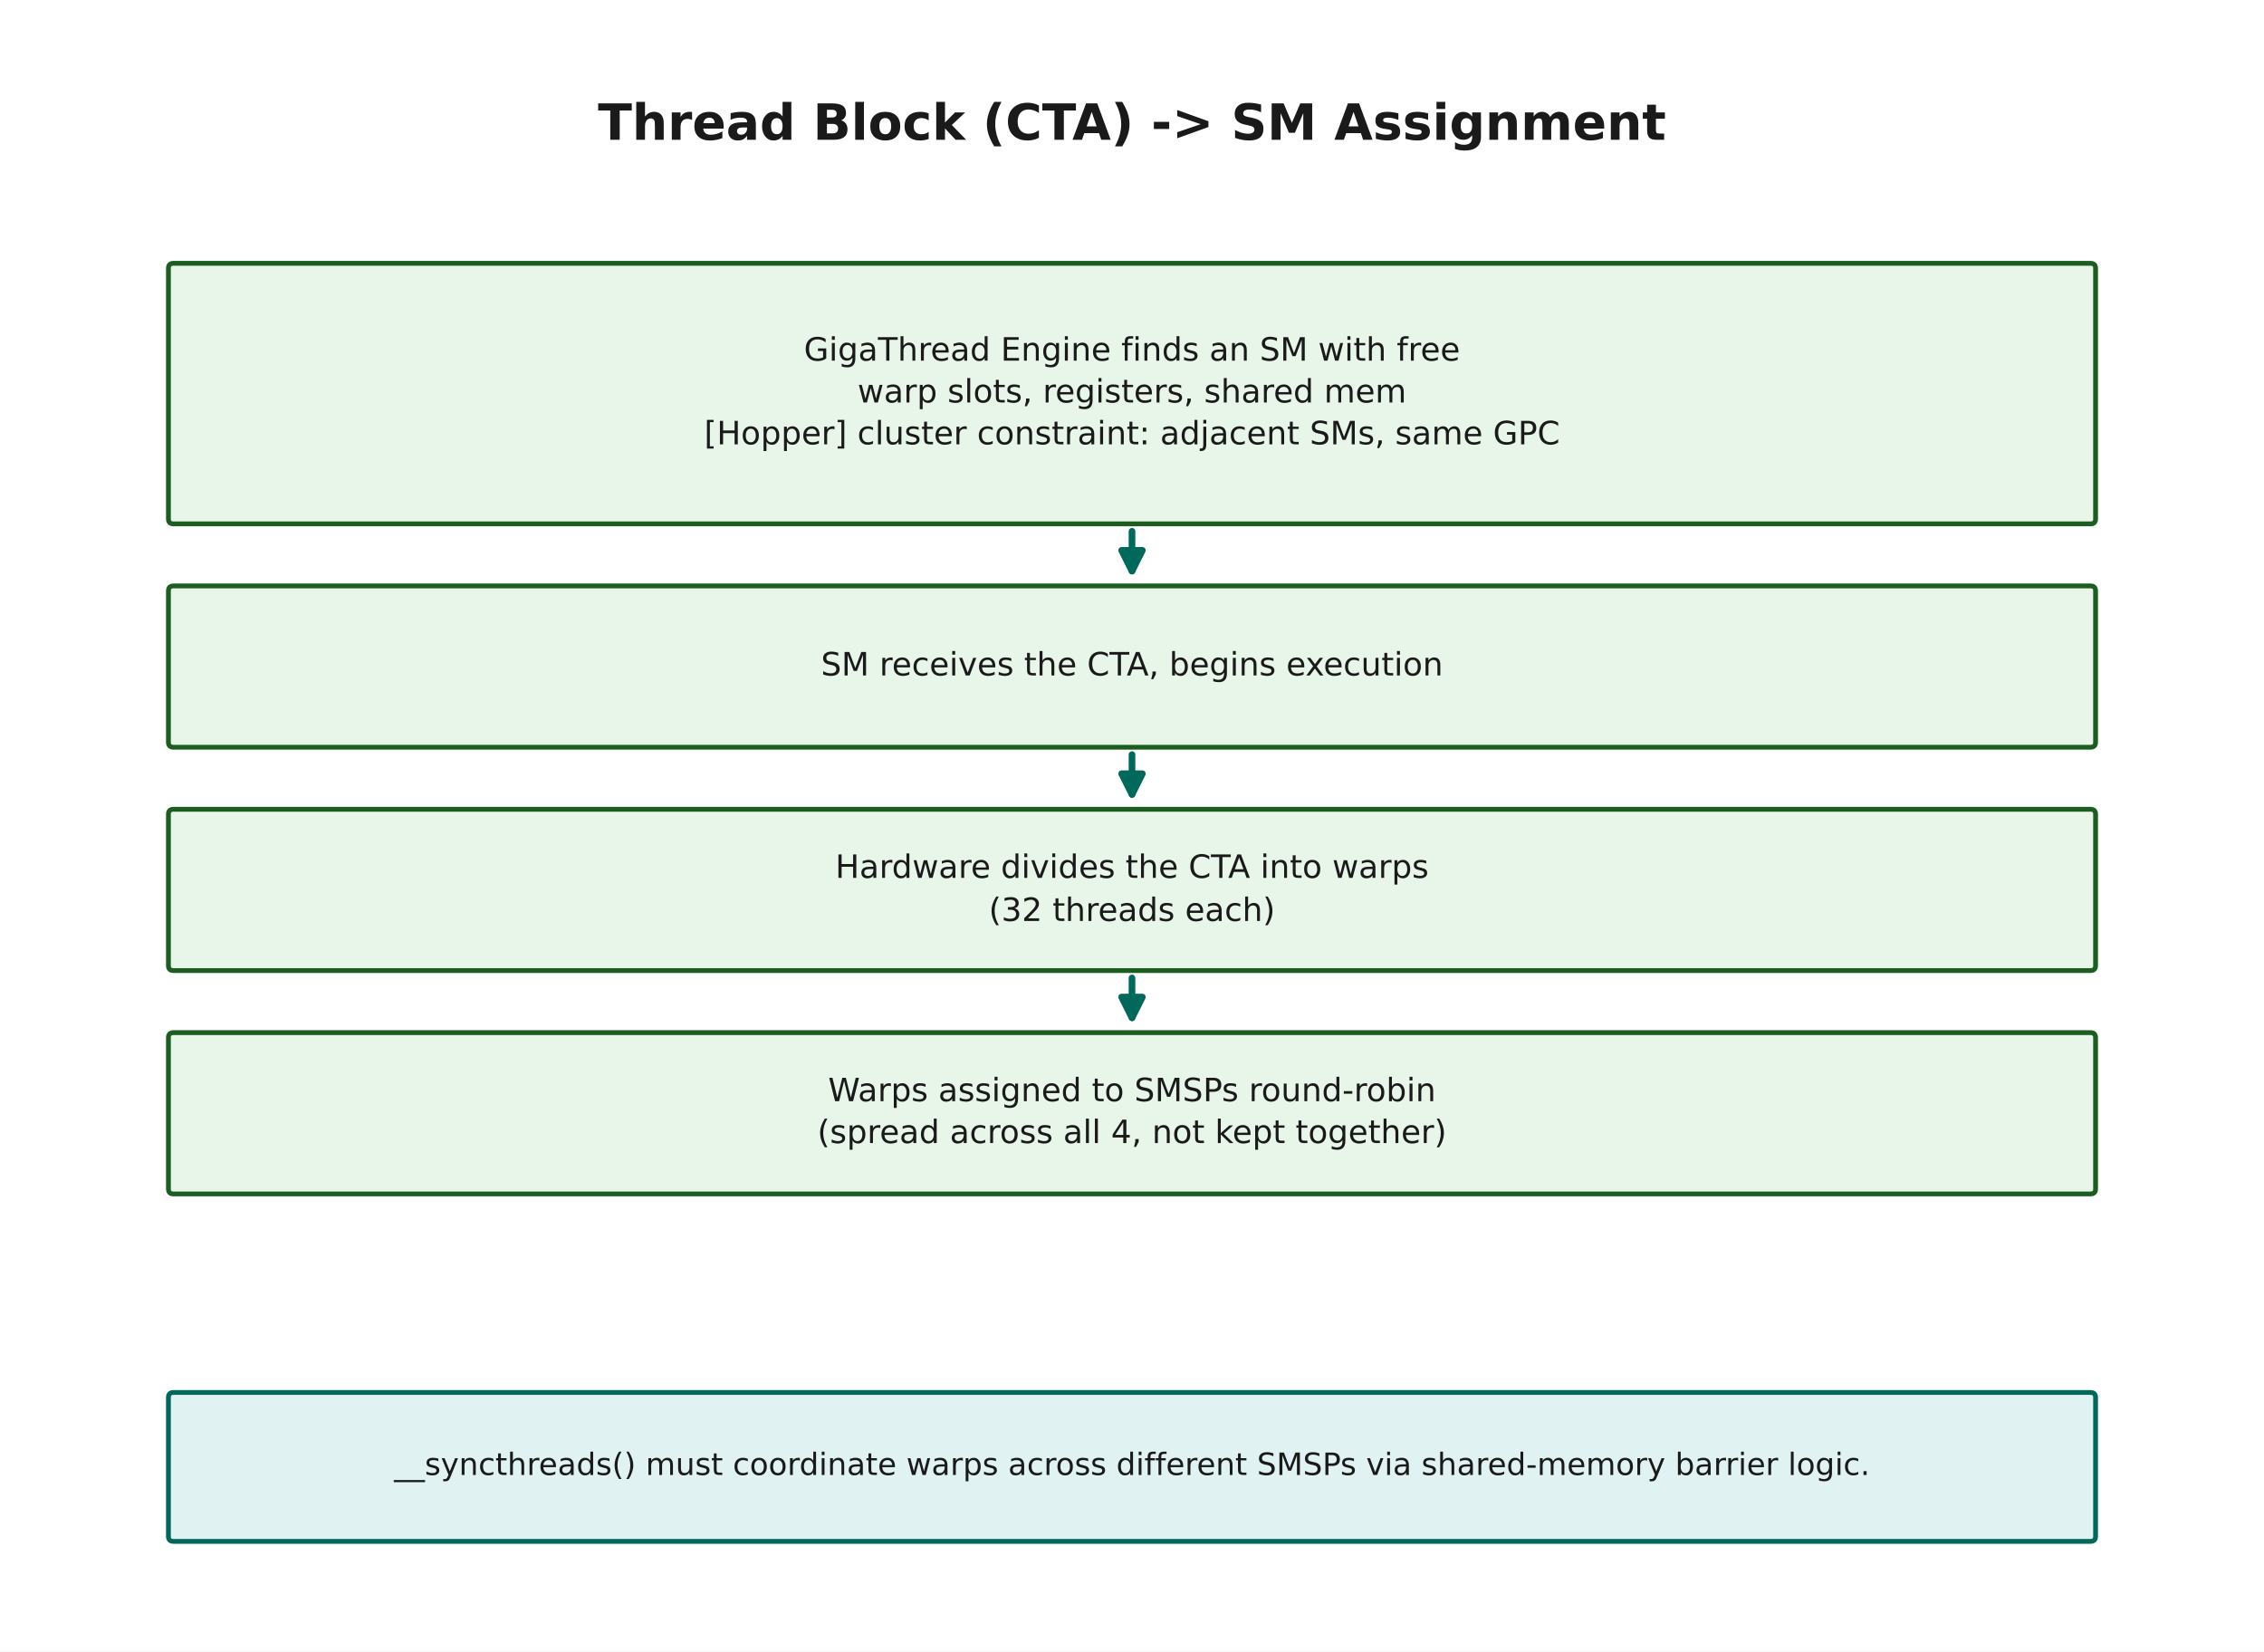
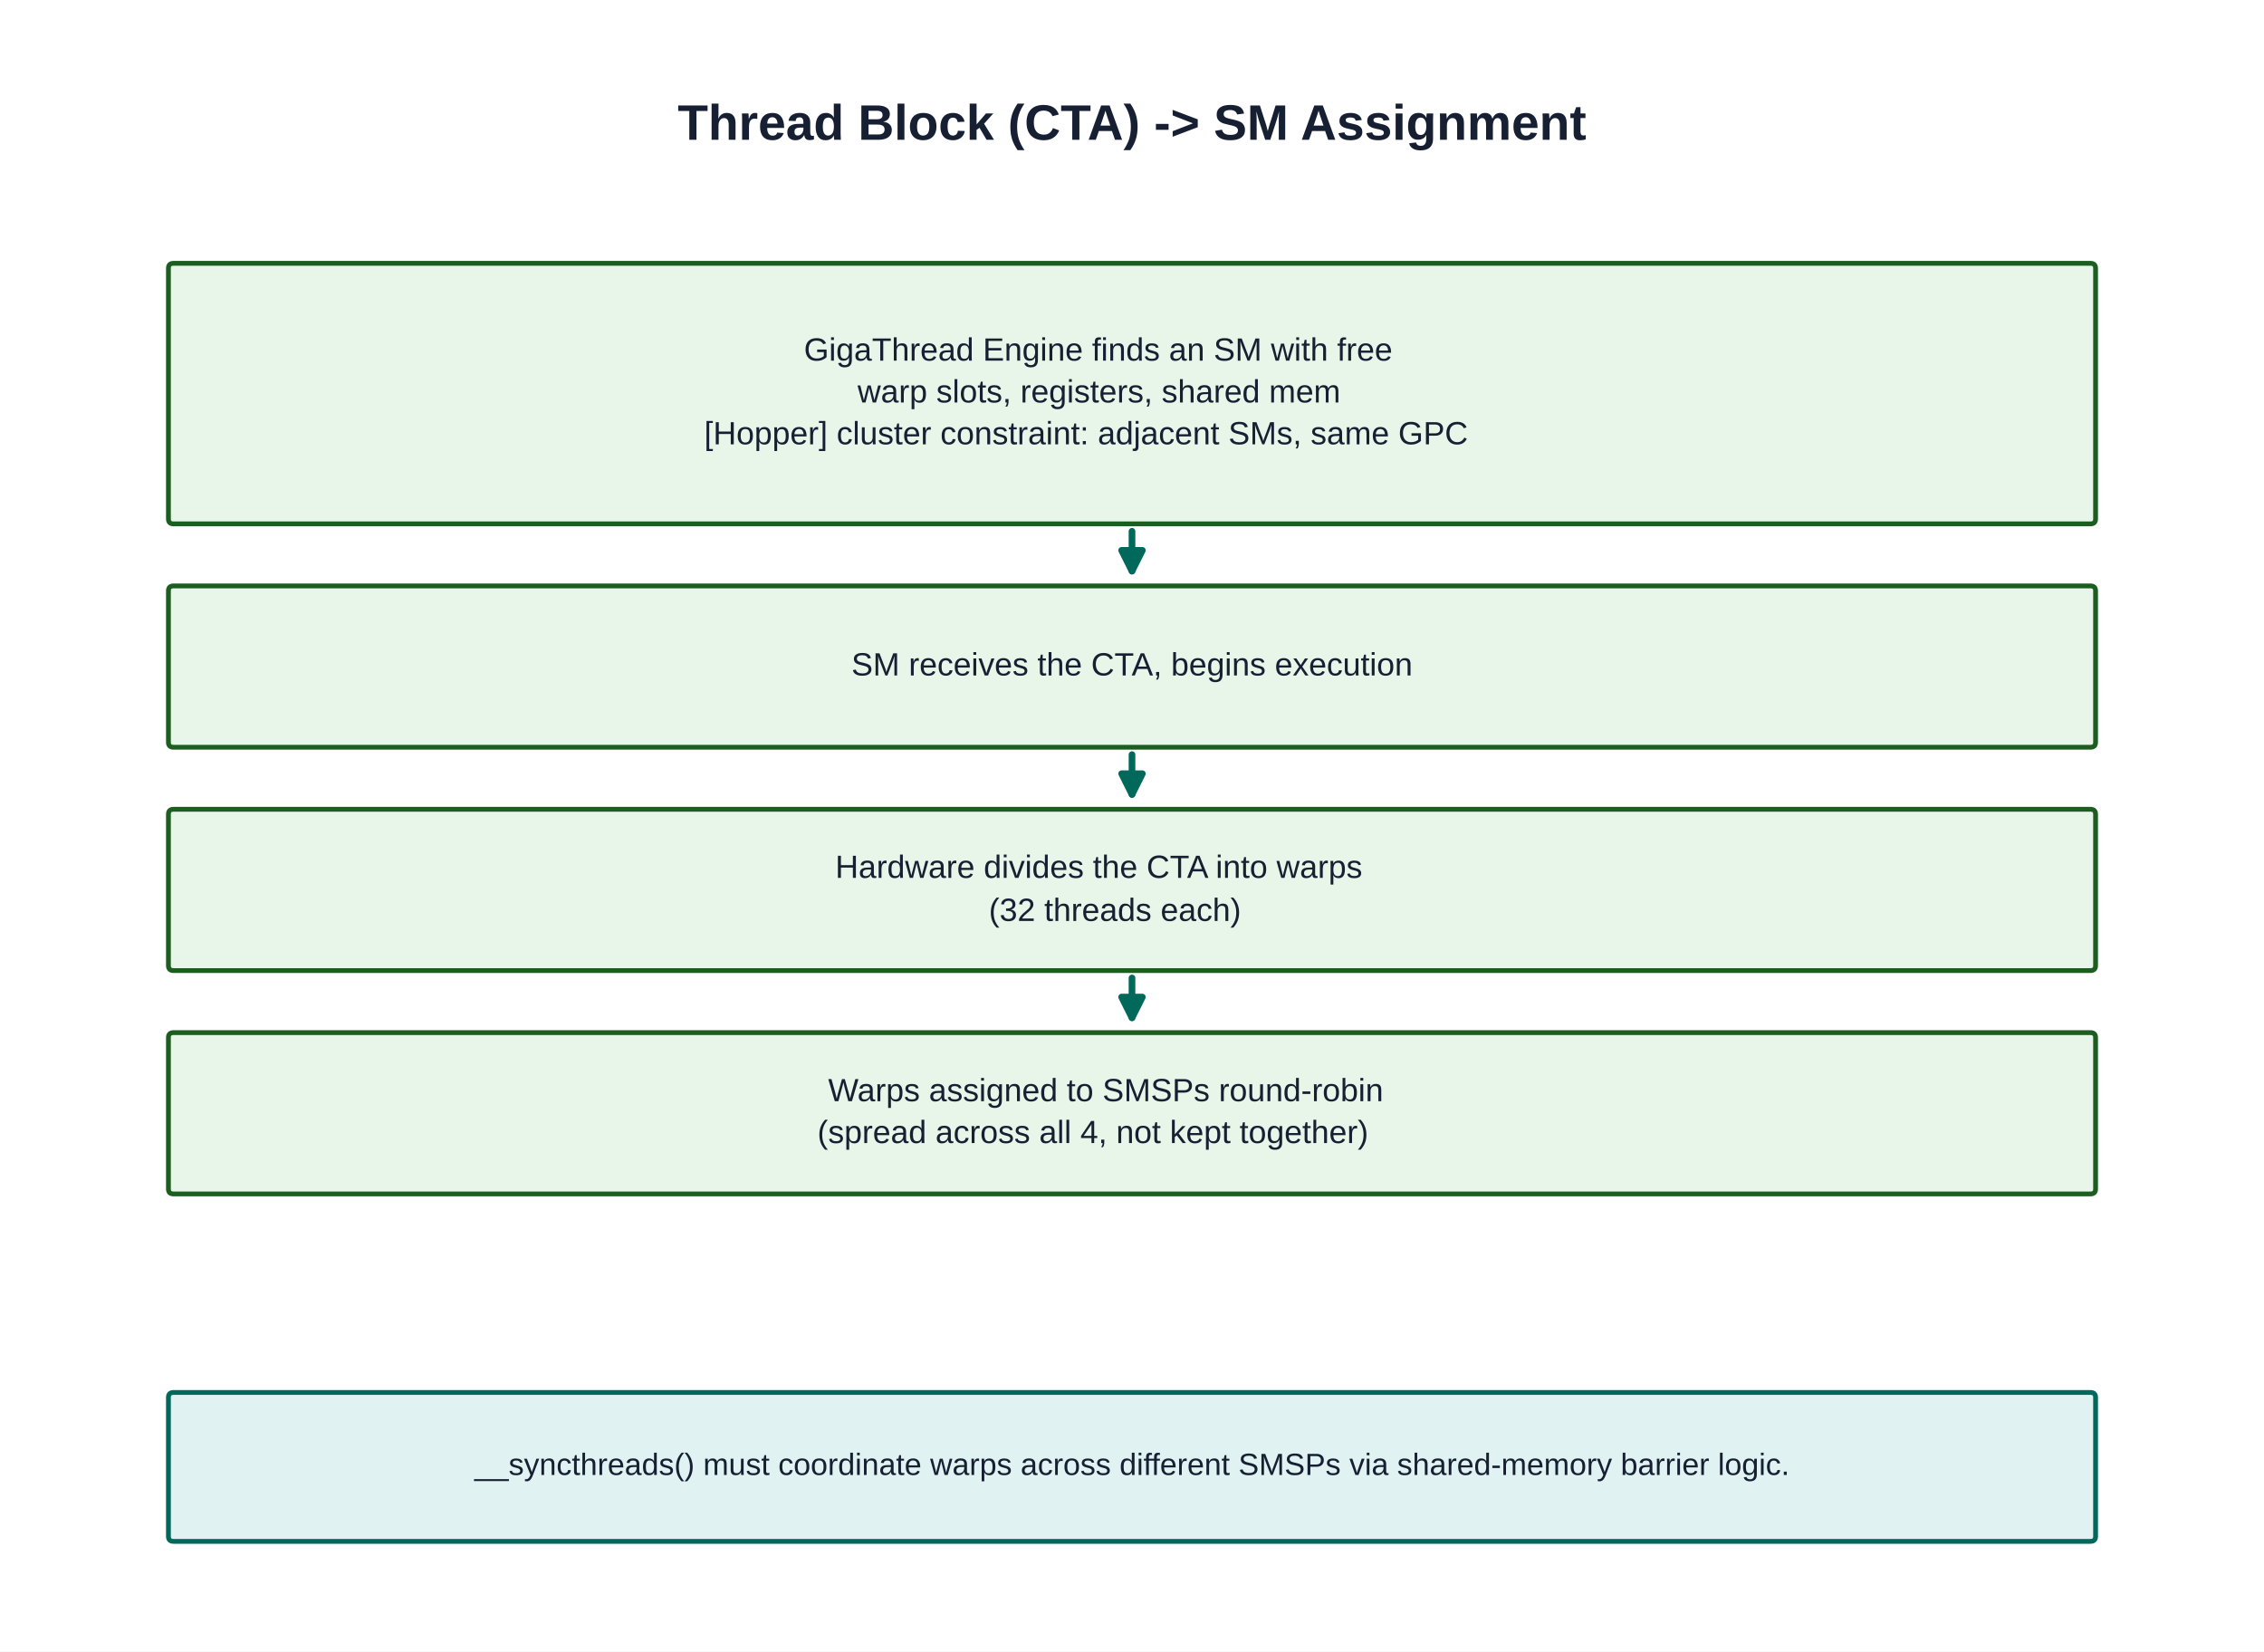
- <svg xmlns="http://www.w3.org/2000/svg" width="612pt" height="446.4pt" viewBox="0 0 612 446.4" version="1.1">
+ <svg xmlns="http://www.w3.org/2000/svg" role="img" width="612pt" height="446.4pt" viewBox="0 0 612 446.4" version="1.1">
  <defs>
    <style type="text/css">*{stroke-linejoin: round; stroke-linecap: butt}</style>
  </defs>
  <g id="figure_1">
    <g id="patch_1">
-       <path d="M 0 446.4  L 612 446.4  L 612 0  L 0 0  z " style="fill: #ffffff" />
+       <path d="M 0 446.4 L 612 446.4 L 612 0 L 0 0 z " style="fill: #ffffff" />
    </g>
    <g id="axes_1">
      <g id="patch_2">
-         <path d="M 46.919 141.598  L 565.081 141.598  Q 566.471 141.598 566.471 140.257  L 566.471 72.51  Q 566.471 71.169 565.081 71.169  L 46.919 71.169  Q 45.529 71.169 45.529 72.51  L 45.529 140.257  Q 45.529 141.598 46.919 141.598  z " clip-path="url(#p99067914f4)" style="fill: #e8f5e9; stroke: #1b5e20; stroke-width: 1.3; stroke-linejoin: miter" />
+         <path d="M 46.919 141.598 L 565.081 141.598 Q 566.471 141.598 566.471 140.257 L 566.471 72.51 Q 566.471 71.169 565.081 71.169 L 46.919 71.169 Q 45.529 71.169 45.529 72.51 L 45.529 140.257 Q 45.529 141.598 46.919 141.598 z " clip-path="url(#p99067914f4)" style="fill: #e8f5e9; stroke: #1b5e20; stroke-width: 1.3; stroke-linejoin: miter" />
      </g>
      <g id="patch_3">
-         <path d="M 306 143.6  Q 306 149.983 306 154.354  " clip-path="url(#p99067914f4)" style="fill: none; stroke: #00695c; stroke-width: 1.8; stroke-linecap: round" />
-         <path d="M 308.8 148.754  L 306 154.354  L 303.2 148.754  z " clip-path="url(#p99067914f4)" style="fill: #00695c; stroke: #00695c; stroke-width: 1.8; stroke-linecap: round" />
+         <path d="M 306 143.6 Q 306 149.983 306 154.354 " clip-path="url(#p99067914f4)" style="fill: none; stroke: #00695c; stroke-width: 1.8; stroke-linecap: round" />
+         <path d="M 308.8 148.754 L 306 154.354 L 303.2 148.754 z " clip-path="url(#p99067914f4)" style="fill: #00695c; stroke: #00695c; stroke-width: 1.8; stroke-linecap: round" />
      </g>
      <g id="patch_4">
-         <path d="M 46.919 201.967  L 565.081 201.967  Q 566.471 201.967 566.471 200.625  L 566.471 159.709  Q 566.471 158.367 565.081 158.367  L 46.919 158.367  Q 45.529 158.367 45.529 159.709  L 45.529 200.625  Q 45.529 201.967 46.919 201.967  z " clip-path="url(#p99067914f4)" style="fill: #e8f5e9; stroke: #1b5e20; stroke-width: 1.3; stroke-linejoin: miter" />
+         <path d="M 46.919 201.967 L 565.081 201.967 Q 566.471 201.967 566.471 200.625 L 566.471 159.709 Q 566.471 158.367 565.081 158.367 L 46.919 158.367 Q 45.529 158.367 45.529 159.709 L 45.529 200.625 Q 45.529 201.967 46.919 201.967 z " clip-path="url(#p99067914f4)" style="fill: #e8f5e9; stroke: #1b5e20; stroke-width: 1.3; stroke-linejoin: miter" />
      </g>
      <g id="patch_5">
-         <path d="M 306 203.969  Q 306 210.352 306 214.723  " clip-path="url(#p99067914f4)" style="fill: none; stroke: #00695c; stroke-width: 1.8; stroke-linecap: round" />
-         <path d="M 308.8 209.123  L 306 214.723  L 303.2 209.123  z " clip-path="url(#p99067914f4)" style="fill: #00695c; stroke: #00695c; stroke-width: 1.8; stroke-linecap: round" />
+         <path d="M 306 203.969 Q 306 210.352 306 214.723 " clip-path="url(#p99067914f4)" style="fill: none; stroke: #00695c; stroke-width: 1.8; stroke-linecap: round" />
+         <path d="M 308.8 209.123 L 306 214.723 L 303.2 209.123 z " clip-path="url(#p99067914f4)" style="fill: #00695c; stroke: #00695c; stroke-width: 1.8; stroke-linecap: round" />
      </g>
      <g id="patch_6">
-         <path d="M 46.919 262.335  L 565.081 262.335  Q 566.471 262.335 566.471 260.994  L 566.471 220.078  Q 566.471 218.736 565.081 218.736  L 46.919 218.736  Q 45.529 218.736 45.529 220.078  L 45.529 260.994  Q 45.529 262.335 46.919 262.335  z " clip-path="url(#p99067914f4)" style="fill: #e8f5e9; stroke: #1b5e20; stroke-width: 1.3; stroke-linejoin: miter" />
+         <path d="M 46.919 262.335 L 565.081 262.335 Q 566.471 262.335 566.471 260.994 L 566.471 220.078 Q 566.471 218.736 565.081 218.736 L 46.919 218.736 Q 45.529 218.736 45.529 220.078 L 45.529 260.994 Q 45.529 262.335 46.919 262.335 z " clip-path="url(#p99067914f4)" style="fill: #e8f5e9; stroke: #1b5e20; stroke-width: 1.3; stroke-linejoin: miter" />
      </g>
      <g id="patch_7">
-         <path d="M 306 264.337  Q 306 270.721 306 275.091  " clip-path="url(#p99067914f4)" style="fill: none; stroke: #00695c; stroke-width: 1.8; stroke-linecap: round" />
-         <path d="M 308.8 269.491  L 306 275.091  L 303.2 269.491  z " clip-path="url(#p99067914f4)" style="fill: #00695c; stroke: #00695c; stroke-width: 1.8; stroke-linecap: round" />
+         <path d="M 306 264.337 Q 306 270.721 306 275.091 " clip-path="url(#p99067914f4)" style="fill: none; stroke: #00695c; stroke-width: 1.8; stroke-linecap: round" />
+         <path d="M 308.8 269.491 L 306 275.091 L 303.2 269.491 z " clip-path="url(#p99067914f4)" style="fill: #00695c; stroke: #00695c; stroke-width: 1.8; stroke-linecap: round" />
      </g>
      <g id="patch_8">
-         <path d="M 46.919 322.704  L 565.081 322.704  Q 566.471 322.704 566.471 321.362  L 566.471 280.446  Q 566.471 279.105 565.081 279.105  L 46.919 279.105  Q 45.529 279.105 45.529 280.446  L 45.529 321.362  Q 45.529 322.704 46.919 322.704  z " clip-path="url(#p99067914f4)" style="fill: #e8f5e9; stroke: #1b5e20; stroke-width: 1.3; stroke-linejoin: miter" />
+         <path d="M 46.919 322.704 L 565.081 322.704 Q 566.471 322.704 566.471 321.362 L 566.471 280.446 Q 566.471 279.105 565.081 279.105 L 46.919 279.105 Q 45.529 279.105 45.529 280.446 L 45.529 321.362 Q 45.529 322.704 46.919 322.704 z " clip-path="url(#p99067914f4)" style="fill: #e8f5e9; stroke: #1b5e20; stroke-width: 1.3; stroke-linejoin: miter" />
      </g>
      <g id="patch_9">
-         <path d="M 46.919 416.611  L 565.081 416.611  Q 566.471 416.611 566.471 415.269  L 566.471 377.706  Q 566.471 376.365 565.081 376.365  L 46.919 376.365  Q 45.529 376.365 45.529 377.706  L 45.529 415.269  Q 45.529 416.611 46.919 416.611  z " clip-path="url(#p99067914f4)" style="fill: #e0f2f1; stroke: #00695c; stroke-width: 1.3; stroke-linejoin: miter" />
+         <path d="M 46.919 416.611 L 565.081 416.611 Q 566.471 416.611 566.471 415.269 L 566.471 377.706 Q 566.471 376.365 565.081 376.365 L 46.919 376.365 Q 45.529 376.365 45.529 377.706 L 45.529 415.269 Q 45.529 416.611 46.919 416.611 z " clip-path="url(#p99067914f4)" style="fill: #e0f2f1; stroke: #00695c; stroke-width: 1.3; stroke-linejoin: miter" />
      </g>
      <g id="text_1">
-         <text style="font-weight: 700; font-size: 13.5px; font-family: 'DejaVu Sans'; text-anchor: middle; fill: #1a1a1a" x="306" y="37.784" transform="rotate(-0 306 37.78401)">Thread Block (CTA) -&gt; SM Assignment</text>
+         <text style="font-weight: 700; font-size: 13.5px; font-family: Arial, 'Liberation Sans', 'DejaVu Sans', sans-serif; text-anchor: middle; fill: #172033" x="306" y="37.784" transform="rotate(-0 306 37.78401)">Thread Block (CTA) -&gt; SM Assignment</text>
      </g>
      <g id="text_2">
-         <text style="font-size: 8.7px; font-family: 'DejaVu Sans'; fill: #1a1a1a" transform="translate(217.313 97.47414)">GigaThread Engine finds an SM with free</text>
-         <text style="font-size: 8.7px; font-family: 'DejaVu Sans'; fill: #1a1a1a" transform="translate(231.8128 108.7841)">warp slots, registers, shared mem</text>
-         <text style="font-size: 8.7px; font-family: 'DejaVu Sans'; fill: #1a1a1a" transform="translate(190.3525 120.0941)">[Hopper] cluster constraint: adjacent SMs, same GPC</text>
+         <text style="font-size: 8.7px; font-family: Arial, 'Liberation Sans', 'DejaVu Sans', sans-serif; fill: #172033" transform="translate(217.313 97.47414)">GigaThread Engine finds an SM with free</text>
+         <text style="font-size: 8.7px; font-family: Arial, 'Liberation Sans', 'DejaVu Sans', sans-serif; fill: #172033" transform="translate(231.8128 108.7841)">warp slots, registers, shared mem</text>
+         <text style="font-size: 8.7px; font-family: Arial, 'Liberation Sans', 'DejaVu Sans', sans-serif; fill: #172033" transform="translate(190.3525 120.0941)">[Hopper] cluster constraint: adjacent SMs, same GPC</text>
      </g>
      <g id="text_3">
-         <text style="font-size: 8.7px; font-family: 'DejaVu Sans'; text-anchor: middle; fill: #1a1a1a" x="306" y="182.568" transform="rotate(-0 306 182.5679)">SM receives the CTA, begins execution</text>
+         <text style="font-size: 8.7px; font-family: Arial, 'Liberation Sans', 'DejaVu Sans', sans-serif; text-anchor: middle; fill: #172033" x="306" y="182.568" transform="rotate(-0 306 182.5679)">SM receives the CTA, begins execution</text>
      </g>
      <g id="text_4">
-         <text style="font-size: 8.7px; font-family: 'DejaVu Sans'; fill: #1a1a1a" transform="translate(225.7846 237.2814)">Hardware divides the CTA into warps</text>
-         <text style="font-size: 8.7px; font-family: 'DejaVu Sans'; fill: #1a1a1a" transform="translate(267.2898 248.9224)">(32 threads each)</text>
+         <text style="font-size: 8.7px; font-family: Arial, 'Liberation Sans', 'DejaVu Sans', sans-serif; fill: #172033" transform="translate(225.7846 237.2814)">Hardware divides the CTA into warps</text>
+         <text style="font-size: 8.7px; font-family: Arial, 'Liberation Sans', 'DejaVu Sans', sans-serif; fill: #172033" transform="translate(267.2898 248.9224)">(32 threads each)</text>
      </g>
      <g id="text_5">
-         <text style="font-size: 8.7px; font-family: 'DejaVu Sans'; fill: #1a1a1a" transform="translate(223.8666 297.6499)">Warps assigned to SMSPs round-robin</text>
-         <text style="font-size: 8.7px; font-family: 'DejaVu Sans'; fill: #1a1a1a" transform="translate(220.9466 308.9599)">(spread across all 4, not kept together)</text>
+         <text style="font-size: 8.7px; font-family: Arial, 'Liberation Sans', 'DejaVu Sans', sans-serif; fill: #172033" transform="translate(223.8666 297.6499)">Warps assigned to SMSPs round-robin</text>
+         <text style="font-size: 8.7px; font-family: Arial, 'Liberation Sans', 'DejaVu Sans', sans-serif; fill: #172033" transform="translate(220.9466 308.9599)">(spread across all 4, not kept together)</text>
      </g>
      <g id="text_6">
-         <text style="font-size: 8.3px; font-family: 'DejaVu Sans'; text-anchor: middle; fill: #1a1a1a" x="306" y="398.663" transform="rotate(-0 306 398.6626)">__syncthreads() must coordinate warps across different SMSPs via shared-memory barrier logic.</text>
+         <text style="font-size: 8.3px; font-family: Arial, 'Liberation Sans', 'DejaVu Sans', sans-serif; text-anchor: middle; fill: #172033" x="306" y="398.663" transform="rotate(-0 306 398.6626)">__syncthreads() must coordinate warps across different SMSPs via shared-memory barrier logic.</text>
      </g>
    </g>
  </g>
  <defs>
    <clipPath id="p99067914f4">
      <rect x="10.8" y="10.8" width="590.4" height="415.872" />
    </clipPath>
  </defs>
</svg>
